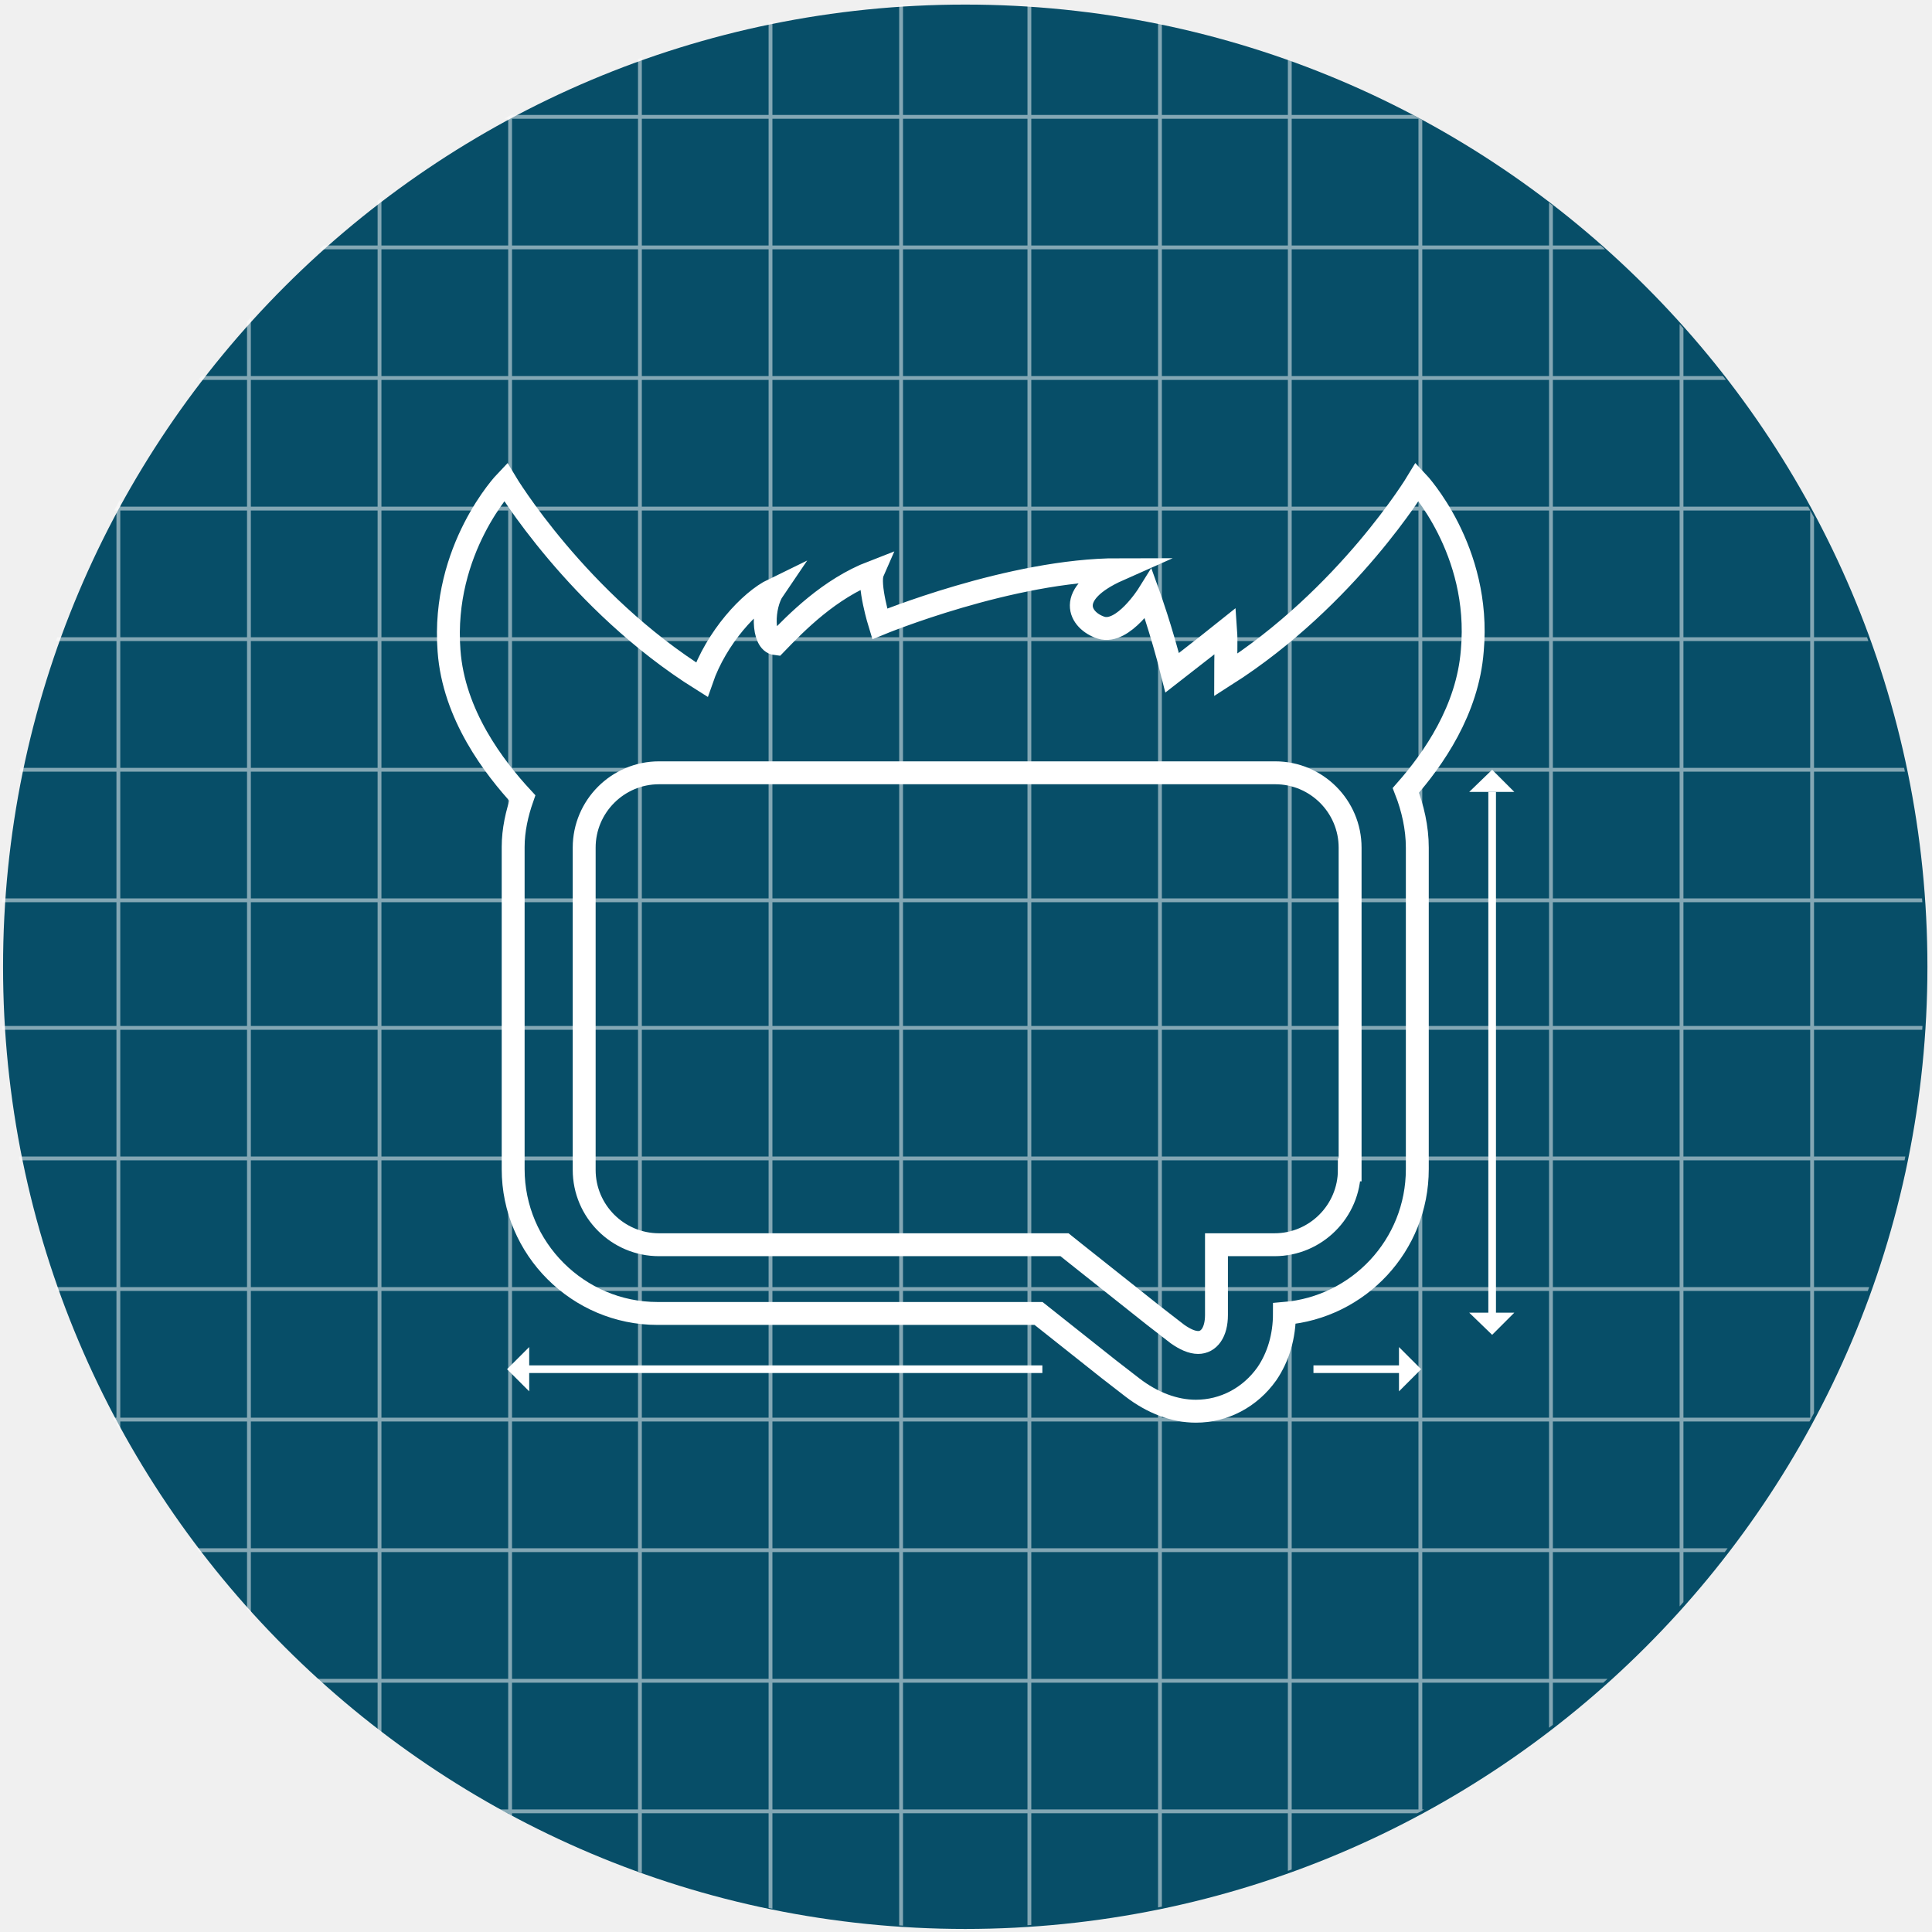
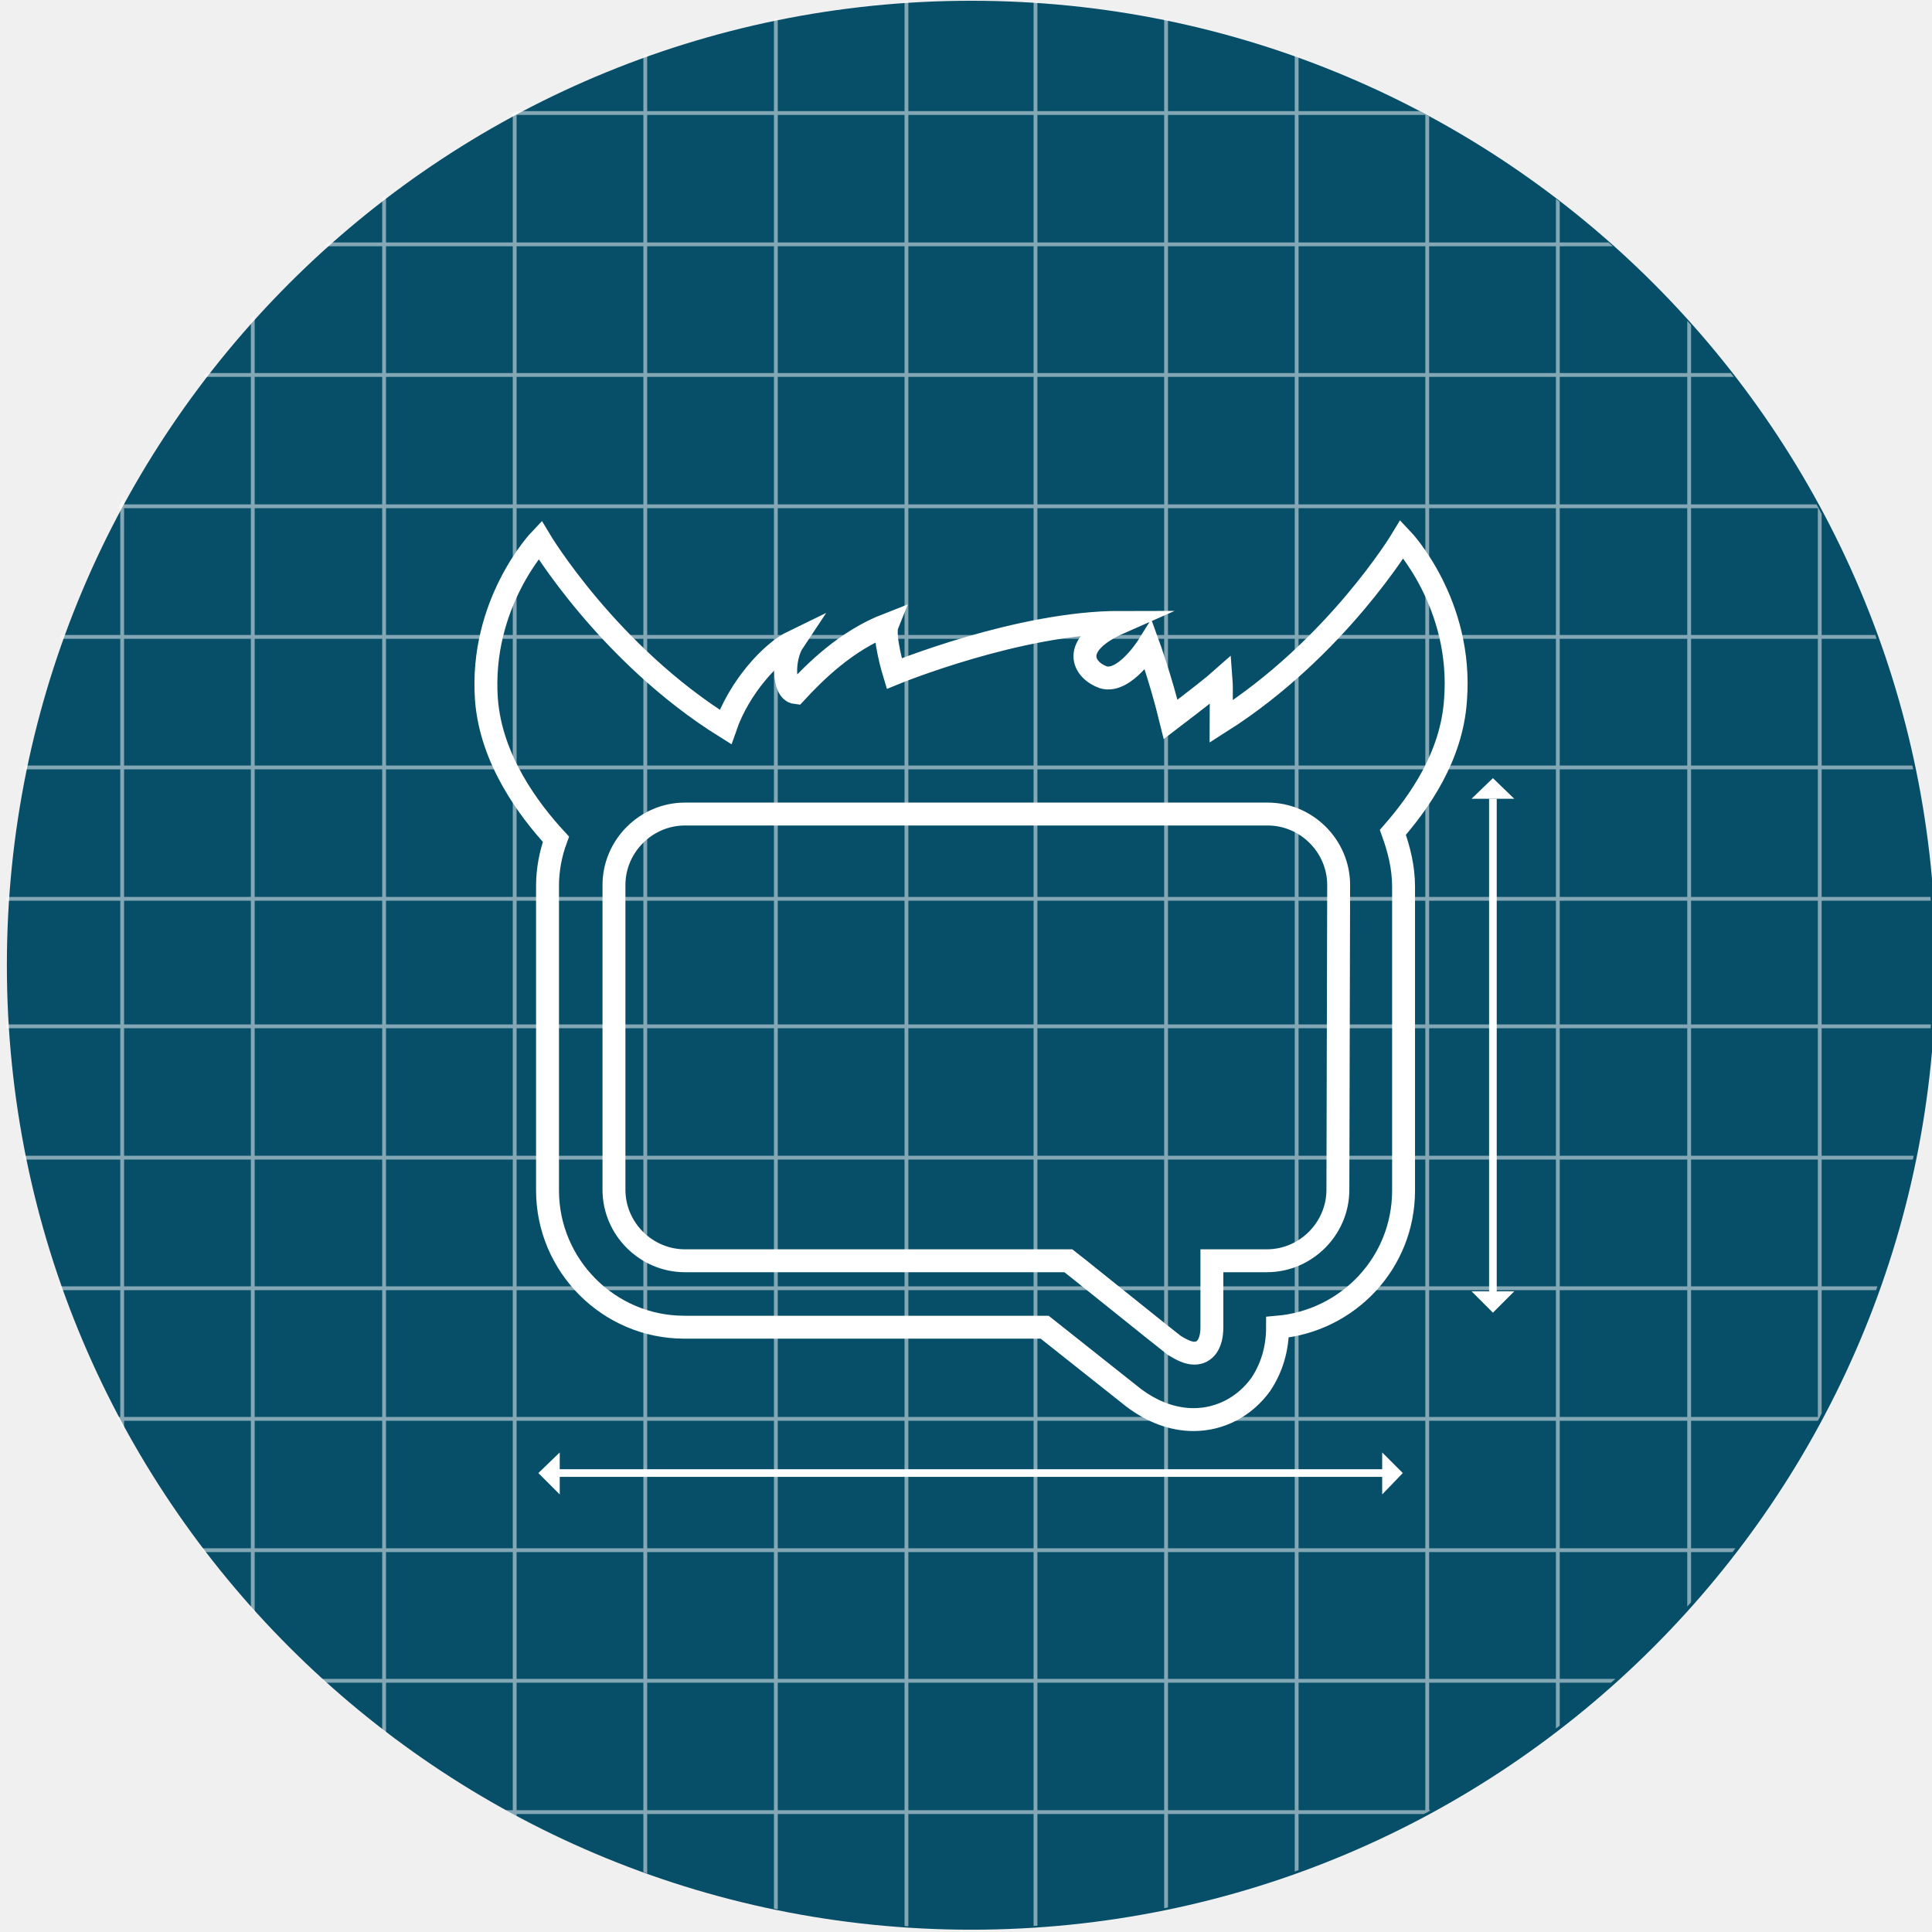
<svg xmlns="http://www.w3.org/2000/svg" xmlns:xlink="http://www.w3.org/1999/xlink" version="1.1" id="Layer_1" x="0px" y="0px" viewBox="0 0 253 253" enable-background="new 0 0 253 253" xml:space="preserve">
  <g>
    <g>
-       <circle fill="#074E68" cx="126.4" cy="126.6" r="126" />
+       <circle fill="#074E68" cx="127.2" cy="126.4" r="126.3" />
      <g opacity="0.5" enable-background="new    ">
        <g>
          <g>
            <g>
-               <defs>
-                 <circle id="SVGID_1_" cx="126" cy="126.4" r="126" />
-               </defs>
-               <clipPath id="SVGID_2_">
-                 <use xlink:href="#SVGID_1_" overflow="visible" />
-               </clipPath>
-               <g clip-path="url(#SVGID_2_)">
-                 <g>
-                   <line fill="none" stroke="#FFFFFF" stroke-width="0.5" stroke-miterlimit="10" x1="220.2" y1="344.9" x2="220.2" y2="-77.6" />
-                   <line fill="none" stroke="#FFFFFF" stroke-width="0.5" stroke-miterlimit="10" x1="203.1" y1="344.9" x2="203.1" y2="-77.6" />
-                   <line fill="none" stroke="#FFFFFF" stroke-width="0.5" stroke-miterlimit="10" x1="237.3" y1="344.5" x2="237.3" y2="-78" />
-                   <line fill="none" stroke="#FFFFFF" stroke-width="0.5" stroke-miterlimit="10" x1="254.4" y1="344.9" x2="254.4" y2="-77.6" />
-                   <line fill="none" stroke="#FFFFFF" stroke-width="0.5" stroke-miterlimit="10" x1="151.9" y1="344.9" x2="151.9" y2="-77.6" />
-                   <line fill="none" stroke="#FFFFFF" stroke-width="0.5" stroke-miterlimit="10" x1="134.8" y1="344.9" x2="134.8" y2="-77.6" />
-                   <line fill="none" stroke="#FFFFFF" stroke-width="0.5" stroke-miterlimit="10" x1="168.9" y1="344.5" x2="168.9" y2="-78" />
-                   <line fill="none" stroke="#FFFFFF" stroke-width="0.5" stroke-miterlimit="10" x1="186" y1="344.9" x2="186" y2="-77.6" />
-                   <line fill="none" stroke="#FFFFFF" stroke-width="0.5" stroke-miterlimit="10" x1="83.8" y1="345.2" x2="83.8" y2="-77.4" />
-                   <line fill="none" stroke="#FFFFFF" stroke-width="0.5" stroke-miterlimit="10" x1="66.8" y1="346.8" x2="66.8" y2="-75.7" />
-                   <line fill="none" stroke="#FFFFFF" stroke-width="0.5" stroke-miterlimit="10" x1="100.9" y1="344.7" x2="100.9" y2="-77.8" />
-                   <line fill="none" stroke="#FFFFFF" stroke-width="0.5" stroke-miterlimit="10" x1="118" y1="345.2" x2="118" y2="-77.4" />
-                   <line fill="none" stroke="#FFFFFF" stroke-width="0.5" stroke-miterlimit="10" x1="15.5" y1="345.2" x2="15.5" y2="-77.4" />
-                   <line fill="none" stroke="#FFFFFF" stroke-width="0.5" stroke-miterlimit="10" x1="-1.6" y1="345.2" x2="-1.6" y2="-77.4" />
-                   <line fill="none" stroke="#FFFFFF" stroke-width="0.5" stroke-miterlimit="10" x1="32.6" y1="344.7" x2="32.6" y2="-77.8" />
-                   <line fill="none" stroke="#FFFFFF" stroke-width="0.5" stroke-miterlimit="10" x1="49.7" y1="345.2" x2="49.7" y2="-77.4" />
-                 </g>
-                 <g>
-                   <line fill="none" stroke="#FFFFFF" stroke-width="0.5" stroke-miterlimit="10" x1="-76.6" y1="220.1" x2="345.9" y2="220.1" />
-                   <line fill="none" stroke="#FFFFFF" stroke-width="0.5" stroke-miterlimit="10" x1="-76.6" y1="203" x2="345.9" y2="203" />
-                   <line fill="none" stroke="#FFFFFF" stroke-width="0.5" stroke-miterlimit="10" x1="-76.2" y1="237.2" x2="346.4" y2="237.2" />
-                   <line fill="none" stroke="#FFFFFF" stroke-width="0.5" stroke-miterlimit="10" x1="-76.6" y1="254.3" x2="345.9" y2="254.3" />
-                   <line fill="none" stroke="#FFFFFF" stroke-width="0.5" stroke-miterlimit="10" x1="-76.6" y1="151.7" x2="345.9" y2="151.7" />
-                   <line fill="none" stroke="#FFFFFF" stroke-width="0.5" stroke-miterlimit="10" x1="-76.6" y1="134.6" x2="345.9" y2="134.6" />
-                   <line fill="none" stroke="#FFFFFF" stroke-width="0.5" stroke-miterlimit="10" x1="-76.2" y1="168.8" x2="346.4" y2="168.8" />
-                   <line fill="none" stroke="#FFFFFF" stroke-width="0.5" stroke-miterlimit="10" x1="-76.6" y1="185.9" x2="345.9" y2="185.9" />
-                   <line fill="none" stroke="#FFFFFF" stroke-width="0.5" stroke-miterlimit="10" x1="-76.8" y1="83.7" x2="345.7" y2="83.7" />
-                   <line fill="none" stroke="#FFFFFF" stroke-width="0.5" stroke-miterlimit="10" x1="-76.8" y1="66.6" x2="345.7" y2="66.6" />
-                   <line fill="none" stroke="#FFFFFF" stroke-width="0.5" stroke-miterlimit="10" x1="-76.4" y1="100.8" x2="346.1" y2="100.8" />
-                   <line fill="none" stroke="#FFFFFF" stroke-width="0.5" stroke-miterlimit="10" x1="-76.8" y1="117.9" x2="345.7" y2="117.9" />
-                   <line fill="none" stroke="#FFFFFF" stroke-width="0.5" stroke-miterlimit="10" x1="-76.8" y1="15.3" x2="345.7" y2="15.3" />
-                   <line fill="none" stroke="#FFFFFF" stroke-width="0.5" stroke-miterlimit="10" x1="-76.8" y1="-1.7" x2="345.7" y2="-1.7" />
-                   <line fill="none" stroke="#FFFFFF" stroke-width="0.5" stroke-miterlimit="10" x1="-76.4" y1="32.4" x2="346.1" y2="32.4" />
-                   <line fill="none" stroke="#FFFFFF" stroke-width="0.5" stroke-miterlimit="10" x1="-76.8" y1="49.5" x2="345.7" y2="49.5" />
+               <g>
+                 <defs>
+                   <circle id="SVGID_1_" cx="126.8" cy="126.2" r="126.3" />
+                 </defs>
+                 <clipPath id="SVGID_2_">
+                   <use xlink:href="#SVGID_1_" overflow="visible" />
+                 </clipPath>
+                 <g clip-path="url(#SVGID_2_)">
+                   <g>
+                     <line fill="none" stroke="#FFFFFF" stroke-width="0.5" stroke-miterlimit="10" x1="221.2" y1="345.2" x2="221.2" y2="-78.3" />
+                     <line fill="none" stroke="#FFFFFF" stroke-width="0.5" stroke-miterlimit="10" x1="204" y1="345.2" x2="204" y2="-78.3" />
+                     <line fill="none" stroke="#FFFFFF" stroke-width="0.5" stroke-miterlimit="10" x1="238.3" y1="344.8" x2="238.3" y2="-78.7" />
+                     <line fill="none" stroke="#FFFFFF" stroke-width="0.5" stroke-miterlimit="10" x1="255.5" y1="345.2" x2="255.5" y2="-78.3" />
+                     <line fill="none" stroke="#FFFFFF" stroke-width="0.5" stroke-miterlimit="10" x1="152.7" y1="345.2" x2="152.7" y2="-78.3" />
+                     <line fill="none" stroke="#FFFFFF" stroke-width="0.5" stroke-miterlimit="10" x1="135.6" y1="345.2" x2="135.6" y2="-78.3" />
+                     <line fill="none" stroke="#FFFFFF" stroke-width="0.5" stroke-miterlimit="10" x1="169.8" y1="344.8" x2="169.8" y2="-78.7" />
+                     <line fill="none" stroke="#FFFFFF" stroke-width="0.5" stroke-miterlimit="10" x1="186.9" y1="345.2" x2="186.9" y2="-78.3" />
+                     <line fill="none" stroke="#FFFFFF" stroke-width="0.5" stroke-miterlimit="10" x1="84.5" y1="345.5" x2="84.5" y2="-78.1" />
+                     <line fill="none" stroke="#FFFFFF" stroke-width="0.5" stroke-miterlimit="10" x1="67.4" y1="347.1" x2="67.4" y2="-76.4" />
+                     <line fill="none" stroke="#FFFFFF" stroke-width="0.5" stroke-miterlimit="10" x1="101.6" y1="345" x2="101.6" y2="-78.5" />
+                     <line fill="none" stroke="#FFFFFF" stroke-width="0.5" stroke-miterlimit="10" x1="118.7" y1="345.5" x2="118.7" y2="-78.1" />
+                     <line fill="none" stroke="#FFFFFF" stroke-width="0.5" stroke-miterlimit="10" x1="16" y1="345.5" x2="16" y2="-78.1" />
+                     <line fill="none" stroke="#FFFFFF" stroke-width="0.5" stroke-miterlimit="10" x1="-1.1" y1="345.5" x2="-1.1" y2="-78.1" />
+                     <line fill="none" stroke="#FFFFFF" stroke-width="0.5" stroke-miterlimit="10" x1="33.1" y1="345" x2="33.1" y2="-78.5" />
+                     <line fill="none" stroke="#FFFFFF" stroke-width="0.5" stroke-miterlimit="10" x1="50.3" y1="345.5" x2="50.3" y2="-78.1" />
+                   </g>
+                   <g>
+                     <line fill="none" stroke="#FFFFFF" stroke-width="0.5" stroke-miterlimit="10" x1="-76.3" y1="220.1" x2="347.2" y2="220.1" />
+                     <line fill="none" stroke="#FFFFFF" stroke-width="0.5" stroke-miterlimit="10" x1="-76.3" y1="203" x2="347.2" y2="203" />
+                     <line fill="none" stroke="#FFFFFF" stroke-width="0.5" stroke-miterlimit="10" x1="-75.9" y1="237.3" x2="347.7" y2="237.3" />
+                     <line fill="none" stroke="#FFFFFF" stroke-width="0.5" stroke-miterlimit="10" x1="-76.3" y1="254.4" x2="347.2" y2="254.4" />
+                     <line fill="none" stroke="#FFFFFF" stroke-width="0.5" stroke-miterlimit="10" x1="-76.3" y1="151.6" x2="347.2" y2="151.6" />
+                     <line fill="none" stroke="#FFFFFF" stroke-width="0.5" stroke-miterlimit="10" x1="-76.3" y1="134.4" x2="347.2" y2="134.4" />
+                     <line fill="none" stroke="#FFFFFF" stroke-width="0.5" stroke-miterlimit="10" x1="-75.9" y1="168.7" x2="347.7" y2="168.7" />
+                     <line fill="none" stroke="#FFFFFF" stroke-width="0.5" stroke-miterlimit="10" x1="-76.3" y1="185.8" x2="347.2" y2="185.8" />
+                     <line fill="none" stroke="#FFFFFF" stroke-width="0.5" stroke-miterlimit="10" x1="-76.5" y1="83.4" x2="347" y2="83.4" />
+                     <line fill="none" stroke="#FFFFFF" stroke-width="0.5" stroke-miterlimit="10" x1="-76.5" y1="66.3" x2="347" y2="66.3" />
+                     <line fill="none" stroke="#FFFFFF" stroke-width="0.5" stroke-miterlimit="10" x1="-76.1" y1="100.5" x2="347.4" y2="100.5" />
+                     <line fill="none" stroke="#FFFFFF" stroke-width="0.5" stroke-miterlimit="10" x1="-76.5" y1="117.7" x2="347" y2="117.7" />
+                     <line fill="none" stroke="#FFFFFF" stroke-width="0.5" stroke-miterlimit="10" x1="-76.5" y1="14.8" x2="347" y2="14.8" />
+                     <line fill="none" stroke="#FFFFFF" stroke-width="0.5" stroke-miterlimit="10" x1="-76.5" y1="-2.2" x2="347" y2="-2.2" />
+                     <line fill="none" stroke="#FFFFFF" stroke-width="0.5" stroke-miterlimit="10" x1="-76.1" y1="32" x2="347.4" y2="32" />
+                     <line fill="none" stroke="#FFFFFF" stroke-width="0.5" stroke-miterlimit="10" x1="-76.5" y1="49.1" x2="347" y2="49.1" />
+                   </g>
                </g>
              </g>
            </g>
          </g>
        </g>
      </g>
    </g>
    <g display="none">
-       <rect x="65" y="83.5" display="inline" fill="none" stroke="#FFFFFF" stroke-width="3" stroke-miterlimit="10" width="122.5" height="84.8" />
+       <rect x="65.6" y="83.2" display="inline" fill="none" stroke="#FFFFFF" stroke-width="3" stroke-miterlimit="10" width="122.8" height="85" />
      <g display="inline">
-         <circle fill="none" stroke="#FFFFFF" stroke-width="3" stroke-miterlimit="10" cx="126.2" cy="122.7" r="21.9" />
-         <polygon fill="none" stroke="#FFFFFF" stroke-width="3" stroke-miterlimit="10" points="120.6,135.6 120.2,109.8 138.6,122.6         " />
+         <circle fill="none" stroke="#FFFFFF" stroke-width="3" stroke-miterlimit="10" cx="127" cy="122.5" r="22" />
+         <polygon fill="none" stroke="#FFFFFF" stroke-width="3" stroke-miterlimit="10" points="121.3,135.4 120.9,109.6 139.4,122.4         " />
      </g>
-       <line display="inline" fill="none" stroke="#FFFFFF" stroke-width="3" stroke-miterlimit="10" x1="65" y1="160.8" x2="187.5" y2="160.8" />
+       <line display="inline" fill="none" stroke="#FFFFFF" stroke-width="3" stroke-miterlimit="10" x1="65.6" y1="160.7" x2="188.4" y2="160.7" />
    </g>
  </g>
  <g>
-     <line fill="none" stroke="#FFFFFF" stroke-miterlimit="10" x1="195.4" y1="172.8" x2="195.4" y2="103.7" />
-     <polygon fill="#FFFFFF" points="195.4,174.8 192.4,171.9 198.3,171.9  " />
-     <polygon fill="#FFFFFF" points="195.4,100.8 198.3,103.7 192.4,103.7  " />
+     <line fill="none" stroke="#FFFFFF" stroke-miterlimit="10" x1="195.5" y1="170" x2="195.5" y2="104.6" />
+     <polygon fill="#FFFFFF" points="195.5,171.9 192.7,169.1 198.3,169.1  " />
+     <polygon fill="#FFFFFF" points="195.5,101.9 198.3,104.6 192.7,104.6  " />
  </g>
  <g>
-     <line fill="none" stroke="#FFFFFF" stroke-miterlimit="10" x1="136.5" y1="179.3" x2="67.9" y2="179.3" />
-     <line fill="none" stroke="#FFFFFF" stroke-miterlimit="10" x1="184.6" y1="179.3" x2="172" y2="179.3" />
-     <polygon fill="#FFFFFF" points="186.1,179.3 183.2,182.2 183.2,176.4  " />
-     <polygon fill="#FFFFFF" points="66.4,179.3 69.3,176.4 69.3,182.2  " />
+     <line fill="none" stroke="#FFFFFF" stroke-miterlimit="10" x1="182.3" y1="192.9" x2="71.9" y2="192.9" />
+     <polygon fill="#FFFFFF" points="183.7,192.9 181,195.7 181,190.2  " />
+     <polygon fill="#FFFFFF" points="70.5,192.9 73.3,190.2 73.3,195.7  " />
  </g>
-   <path fill="none" stroke="#FFFFFF" stroke-width="3" stroke-miterlimit="10" d="M185.6,63.1c0,0-9.1,15.1-25.1,25.3  c0-2.4,0.1-4.4,0-5.8c-1,0.8-3,2.4-7,5.5c-1.4-5.6-3.1-10.3-3.1-10.3s-3.3,5.3-6.2,4.4c-2.8-0.9-4.9-4.4,2.3-7.6  c-14.1,0-31.3,7.1-31.3,7.1s-1.6-5.2-0.9-6.8c-5.7,2.2-10,6.6-12.7,9.4c-1.8-0.2-1.8-4.9-0.3-7.1c-3.1,1.5-7.5,6.3-9.4,11.8  C75.6,78.8,66.2,63.1,66.2,63.1s-8.4,8.8-7.4,22.1c0.6,8.4,5.9,15.3,9.6,19.3c-0.7,2-1.2,4.2-1.2,6.4v42.2  c0,10.4,8.5,18.9,18.9,18.9h49.9l9.2,7.3l3.1,2.4c2.6,2,5.5,3.1,8.3,3.1c3.7,0,7.1-1.8,9.3-4.9c1.5-2.2,2.3-4.9,2.3-7.9V172  c9.7-0.8,17.4-8.9,17.4-18.9V111c0-2.6-0.6-5.2-1.5-7.5c3.6-4.1,8.1-10.5,8.7-18.3C194,72,185.6,63.1,185.6,63.1z M176.7,153.2  c0,5.4-4.4,9.8-9.8,9.8h-7.6c0,0,0,0.8,0,1.2v8c0,2.3-1,3.6-2.4,3.6c-0.8,0-1.7-0.4-2.7-1.1l-3.1-2.4c-2.8-2.2-7.4-5.9-10.2-8.1  l-1.5-1.2H86.3c-5.4,0-9.8-4.4-9.8-9.8V111c0-5.4,4.4-9.8,9.8-9.8h80.7c5.4,0,9.8,4.4,9.8,9.8V153.2z" />
+   <path fill="none" stroke="#FFFFFF" stroke-width="3" stroke-miterlimit="10" d="M183.6,70.6c0,0-8.6,14.3-23.7,23.9  c0-2.3,0.1-4.2,0-5.5c-0.9,0.8-2.8,2.3-6.6,5.2c-1.3-5.3-2.9-9.7-2.9-9.7s-3.1,5-5.9,4.2c-2.6-0.9-4.6-4.2,2.2-7.2  c-13.3,0-29.6,6.7-29.6,6.7s-1.5-4.9-0.9-6.4c-5.4,2.1-9.5,6.2-12,8.9c-1.7-0.2-1.7-4.6-0.3-6.7c-2.9,1.4-7.1,6-8.9,11.2  c-15.4-9.6-24.3-24.5-24.3-24.5s-7.9,8.3-7,20.9c0.6,7.9,5.6,14.5,9.1,18.3c-0.7,1.9-1.1,4-1.1,6.1v39.9c0,9.8,8,17.9,17.9,17.9  h47.2l8.7,6.9l2.9,2.3c2.5,1.9,5.2,2.9,7.9,2.9c3.5,0,6.7-1.7,8.8-4.6c1.4-2.1,2.2-4.6,2.2-7.5v0c9.2-0.8,16.5-8.4,16.5-17.9v-39.8  c0-2.5-0.6-4.9-1.4-7.1c3.4-3.9,7.7-9.9,8.2-17.3C191.6,79,183.6,70.6,183.6,70.6z M175.2,155.8c0,5.1-4.2,9.3-9.3,9.3h-7.2  c0,0,0,0.8,0,1.1v7.6c0,2.2-0.9,3.4-2.3,3.4c-0.8,0-1.6-0.4-2.6-1l-2.9-2.3c-2.6-2.1-7-5.6-9.6-7.7l-1.4-1.1H89.7  c-5.1,0-9.3-4.2-9.3-9.3v-39.9c0-5.1,4.2-9.3,9.3-9.3H166c5.1,0,9.3,4.2,9.3,9.3L175.2,155.8L175.2,155.8z" />
</svg>
